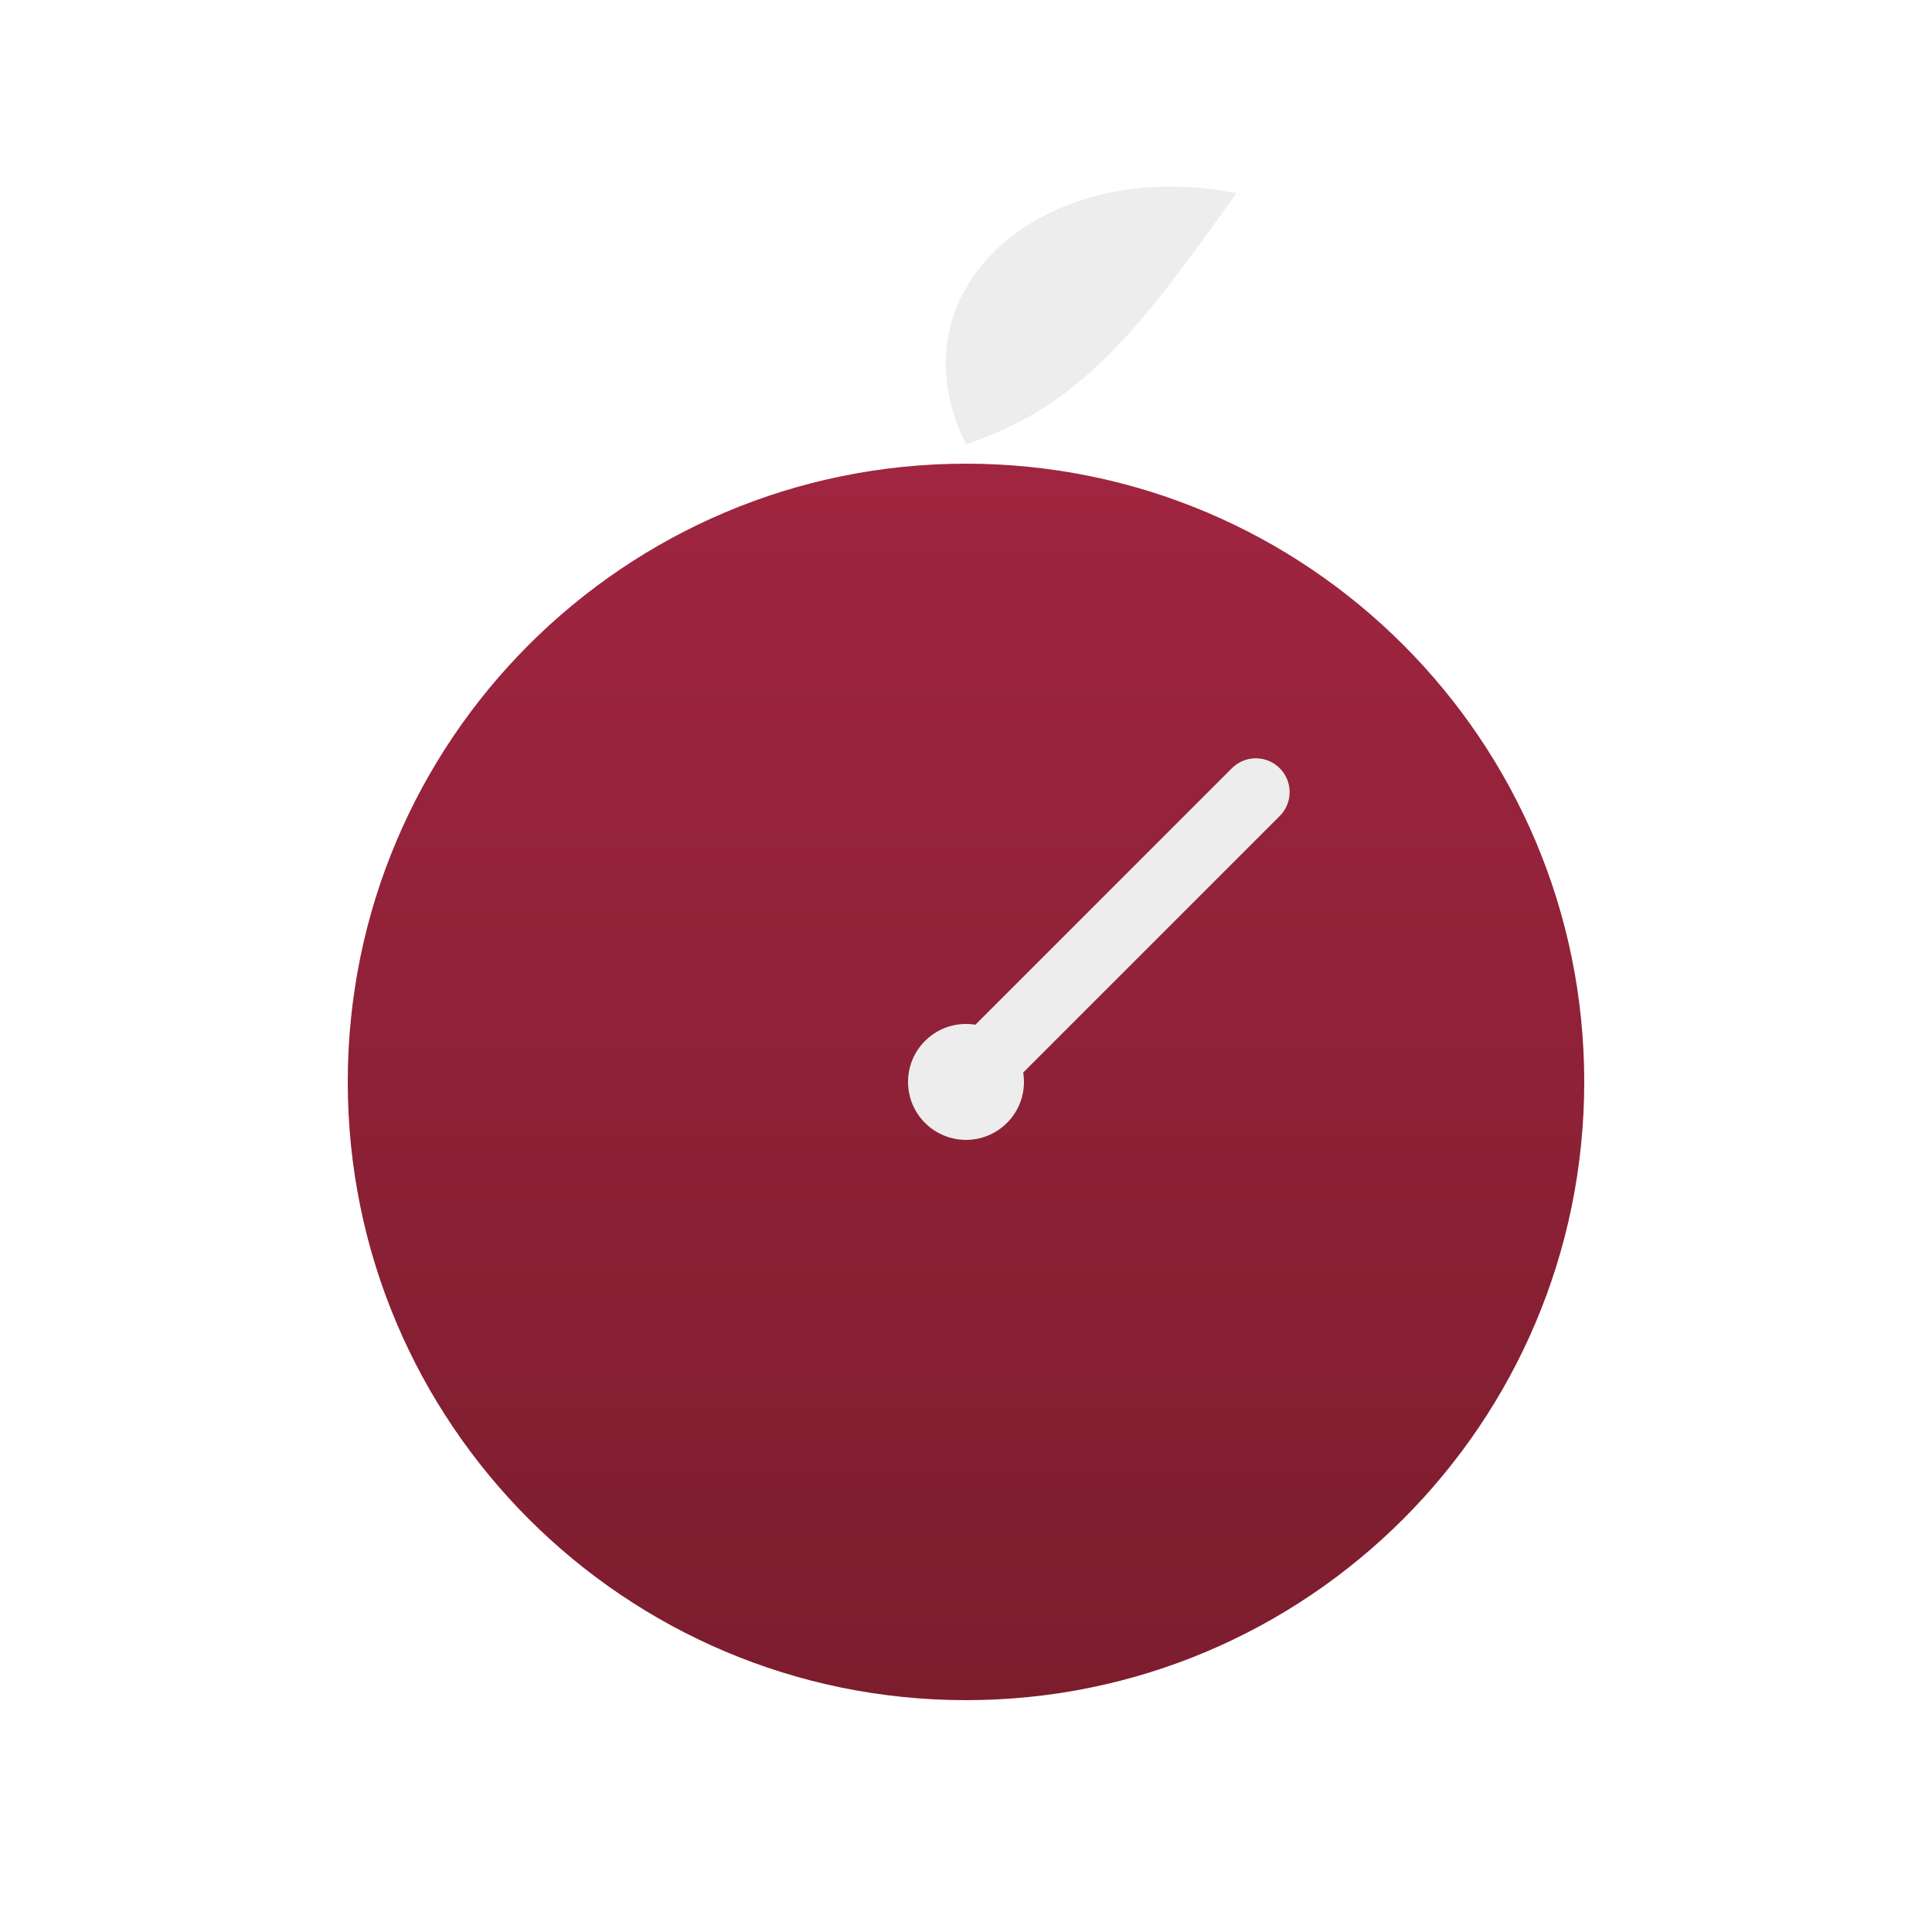
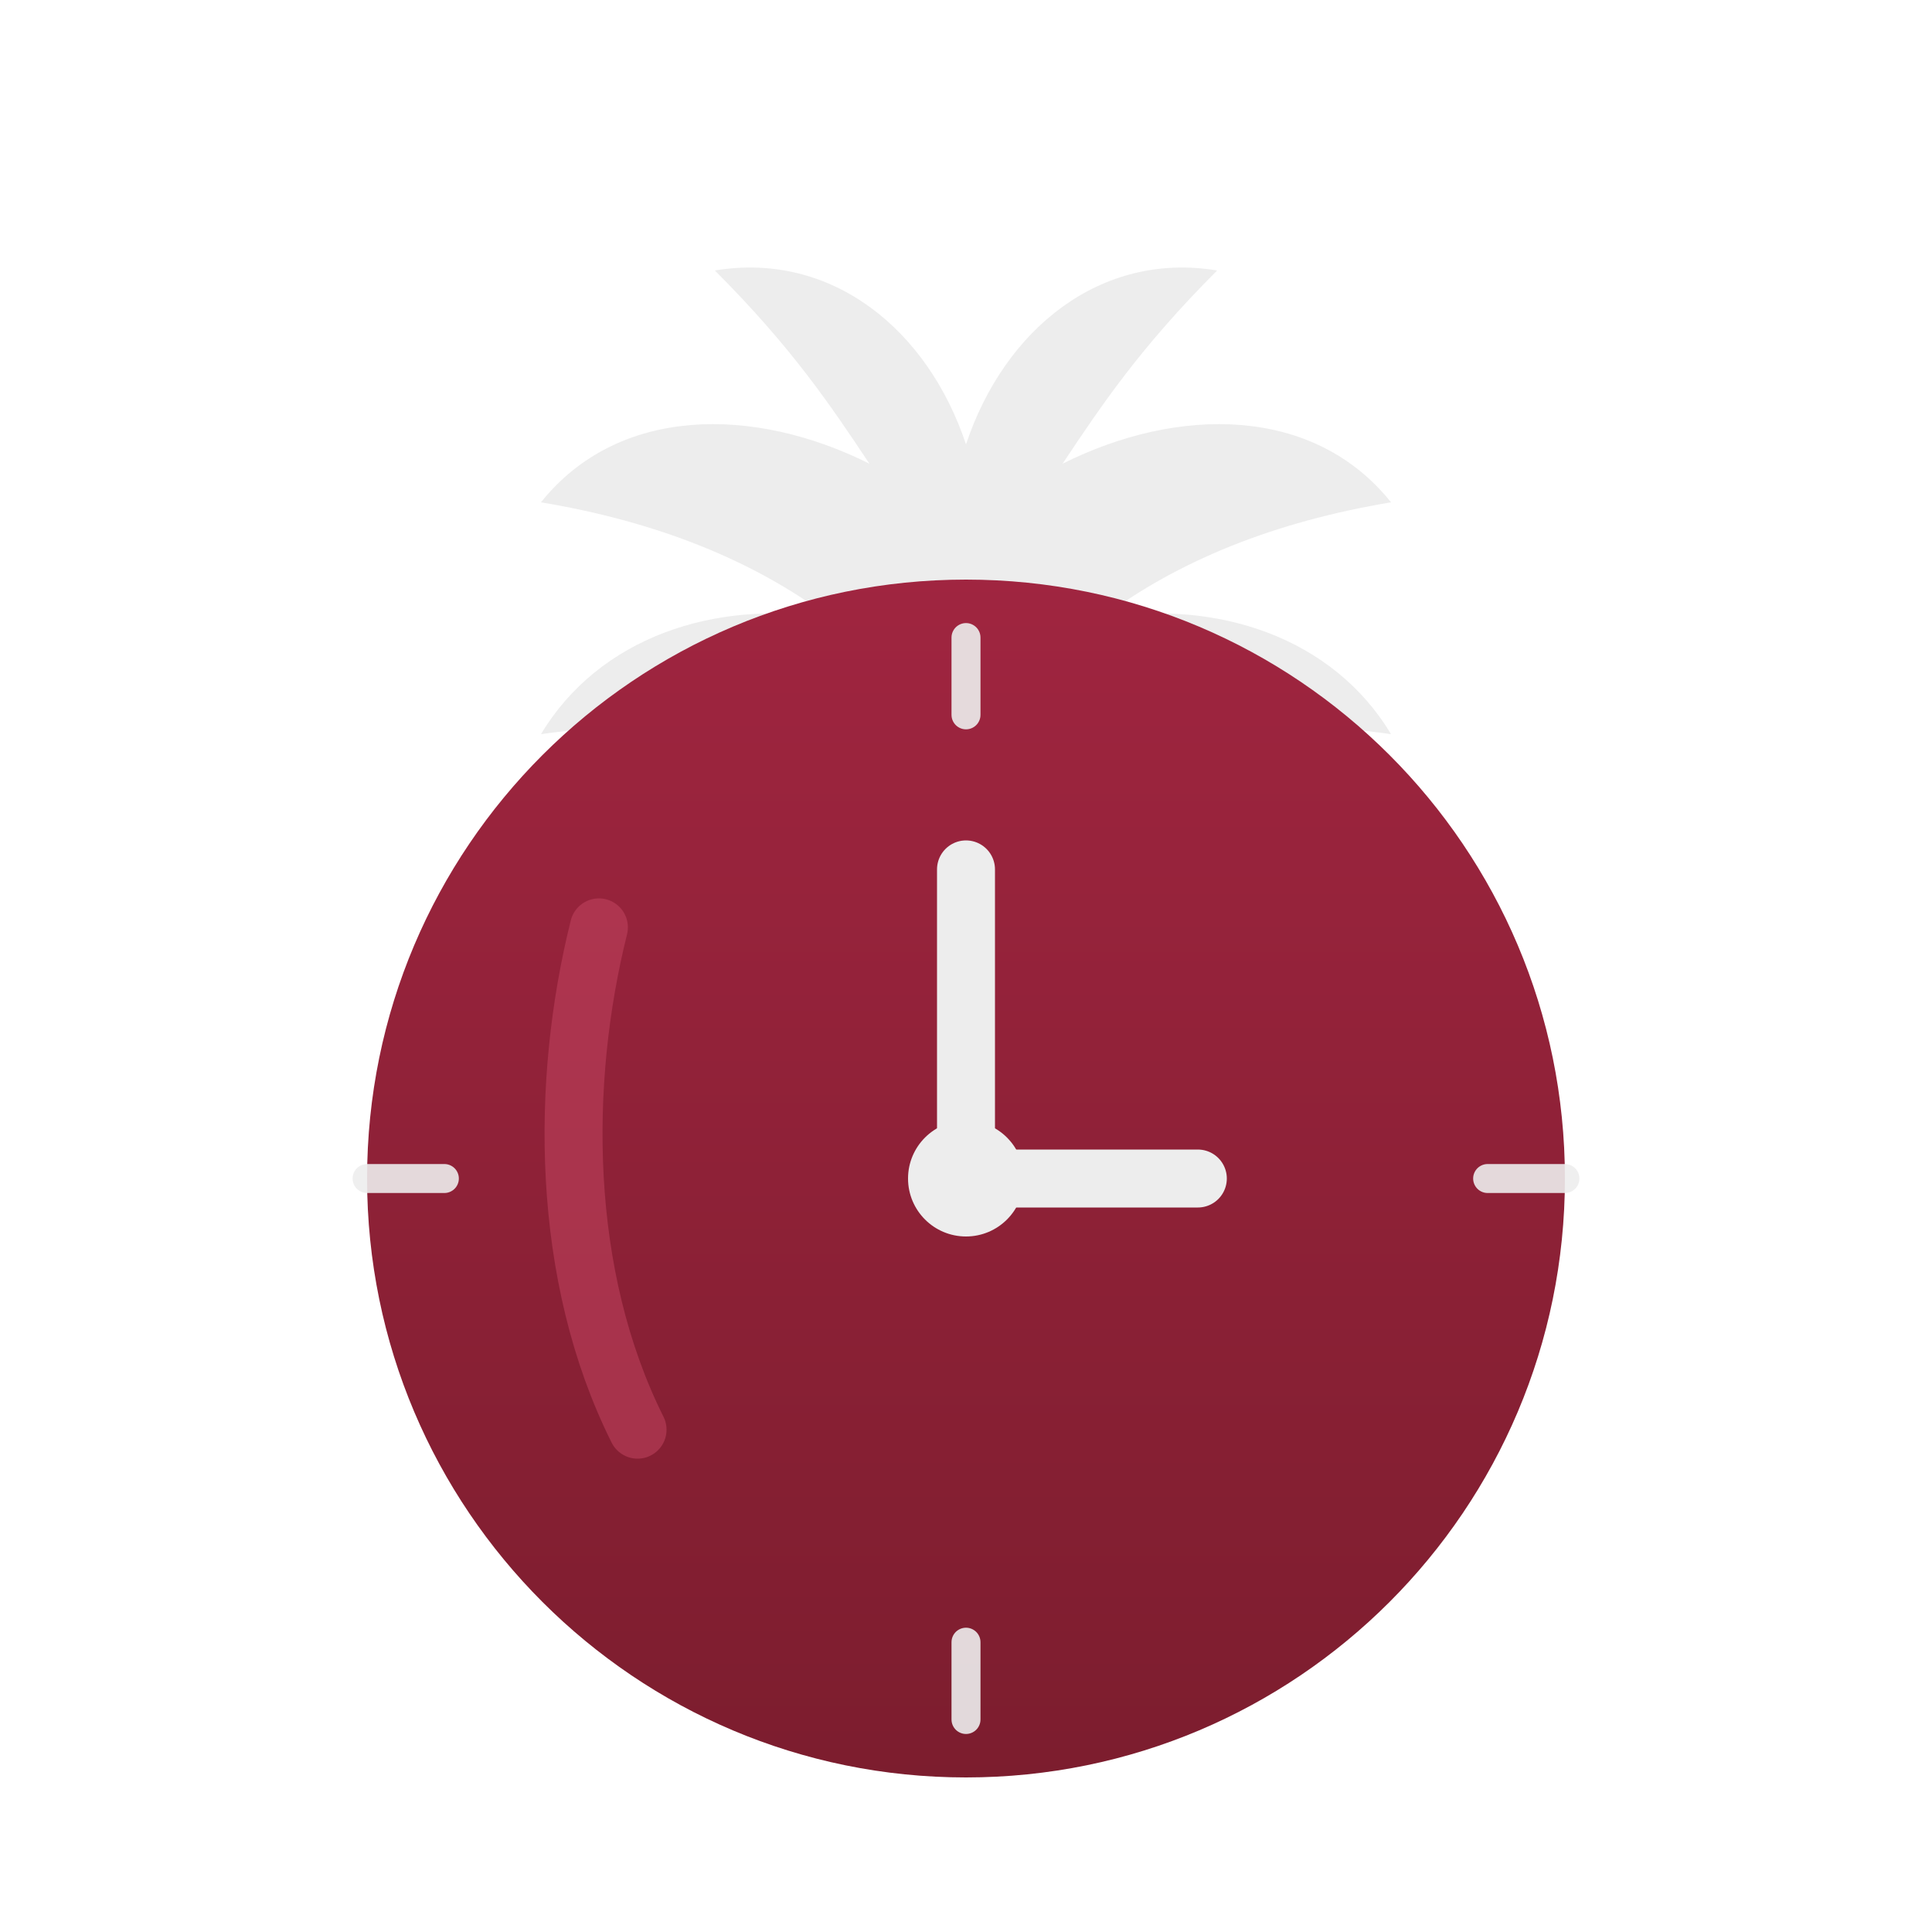
<svg xmlns="http://www.w3.org/2000/svg" viewBox="0 0 200 200" width="200" height="200">
  <defs>
    <linearGradient id="body" x1="0%" y1="0%" x2="0%" y2="100%">
      <stop offset="0%" stop-color="#A02540" />
      <stop offset="100%" stop-color="#7C1D2E" />
    </linearGradient>
  </defs>
-   <path d="M100 46 C 92 30, 108 16, 128 20 C 118 34, 112 42, 100 46 Z" fill="#EDEDED" />
-   <circle cx="100" cy="112" r="64" fill="url(#body)" />
-   <line x1="100" y1="112" x2="130" y2="82" stroke="#EDEDED" stroke-width="7" stroke-linecap="round" />
-   <circle cx="100" cy="112" r="6" fill="#EDEDED" />
+   <path d="     M100 46     C 96 34, 86 26, 74 28     C 82 36, 86 42, 90 48     C 78 42, 64 42, 56 52     C 68 54, 78 58, 86 64     C 74 62, 62 66, 56 76     C 70 74, 82 76, 92 82     C 96 74, 100 68, 100 60     C 100 68, 104 74, 108 82     C 118 76, 130 74, 144 76     C 138 66, 126 62, 114 64     C 122 58, 132 54, 144 52     C 136 42, 122 42, 110 48     C 114 42, 118 36, 126 28     C 114 26, 104 34, 100 46     Z" fill="#EDEDED" />
+   <circle cx="100" cy="122" r="62" fill="url(#body)" />
+   <path d="M 62 96 C 58 112, 58 132, 66 148" stroke="#C1435F" stroke-width="6" stroke-linecap="round" fill="none" opacity="0.55" />
+   <g stroke="#EDEDED" stroke-width="3" stroke-linecap="round" opacity="0.9">
+     <line x1="100" y1="66" x2="100" y2="74" />
+     <line x1="100" y1="170" x2="100" y2="178" />
+     <line x1="38" y1="122" x2="46" y2="122" />
+     <line x1="154" y1="122" x2="162" y2="122" />
+   </g>
+   <line x1="100" y1="122" x2="100" y2="90" stroke="#EDEDED" stroke-width="6" stroke-linecap="round" />
+   <line x1="100" y1="122" x2="124" y2="122" stroke="#EDEDED" stroke-width="6" stroke-linecap="round" />
+   <circle cx="100" cy="122" r="6" fill="#EDEDED" />
</svg>
